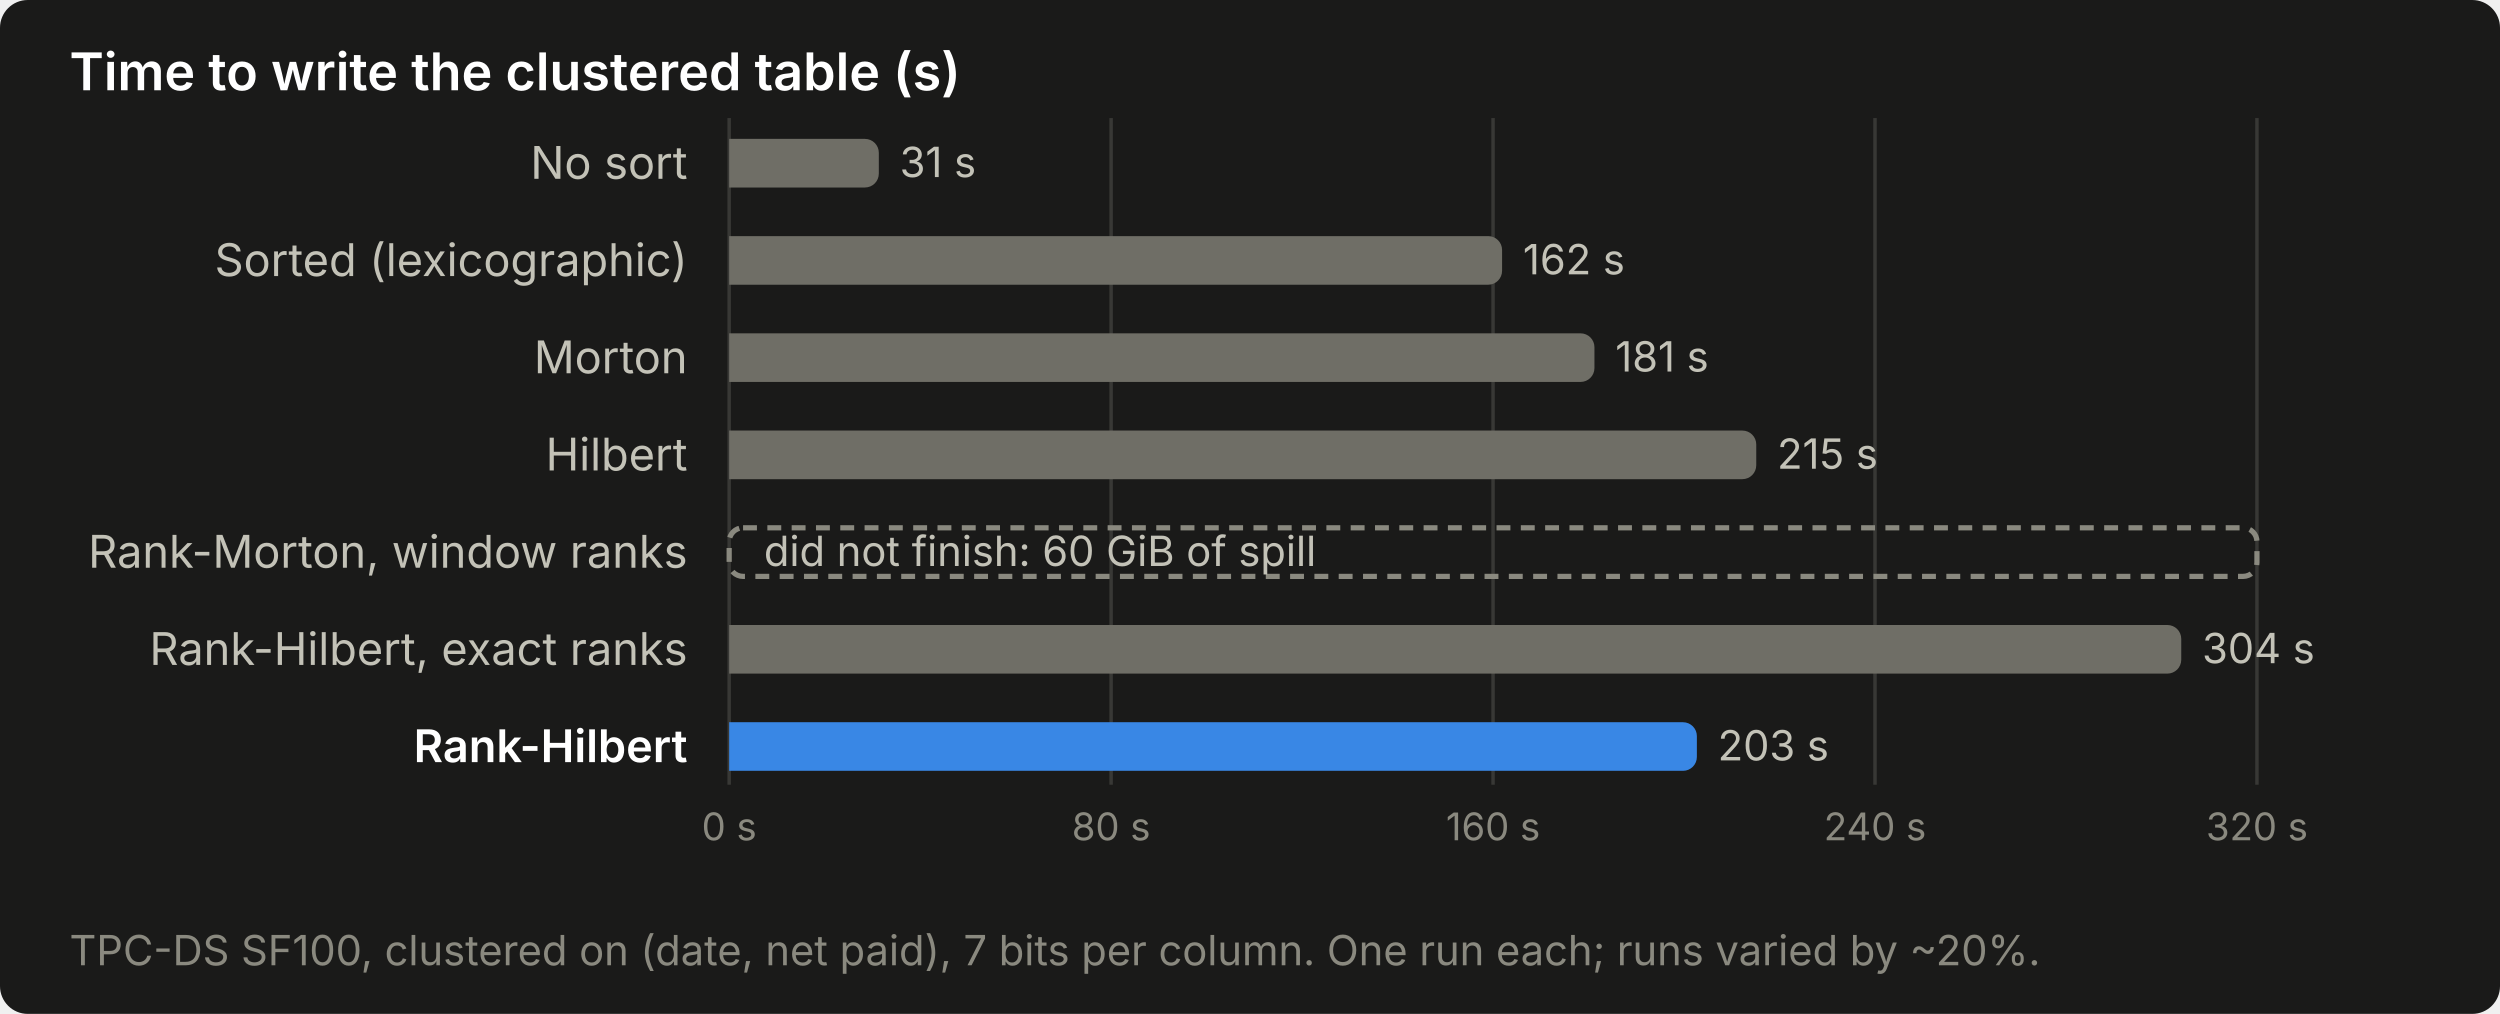
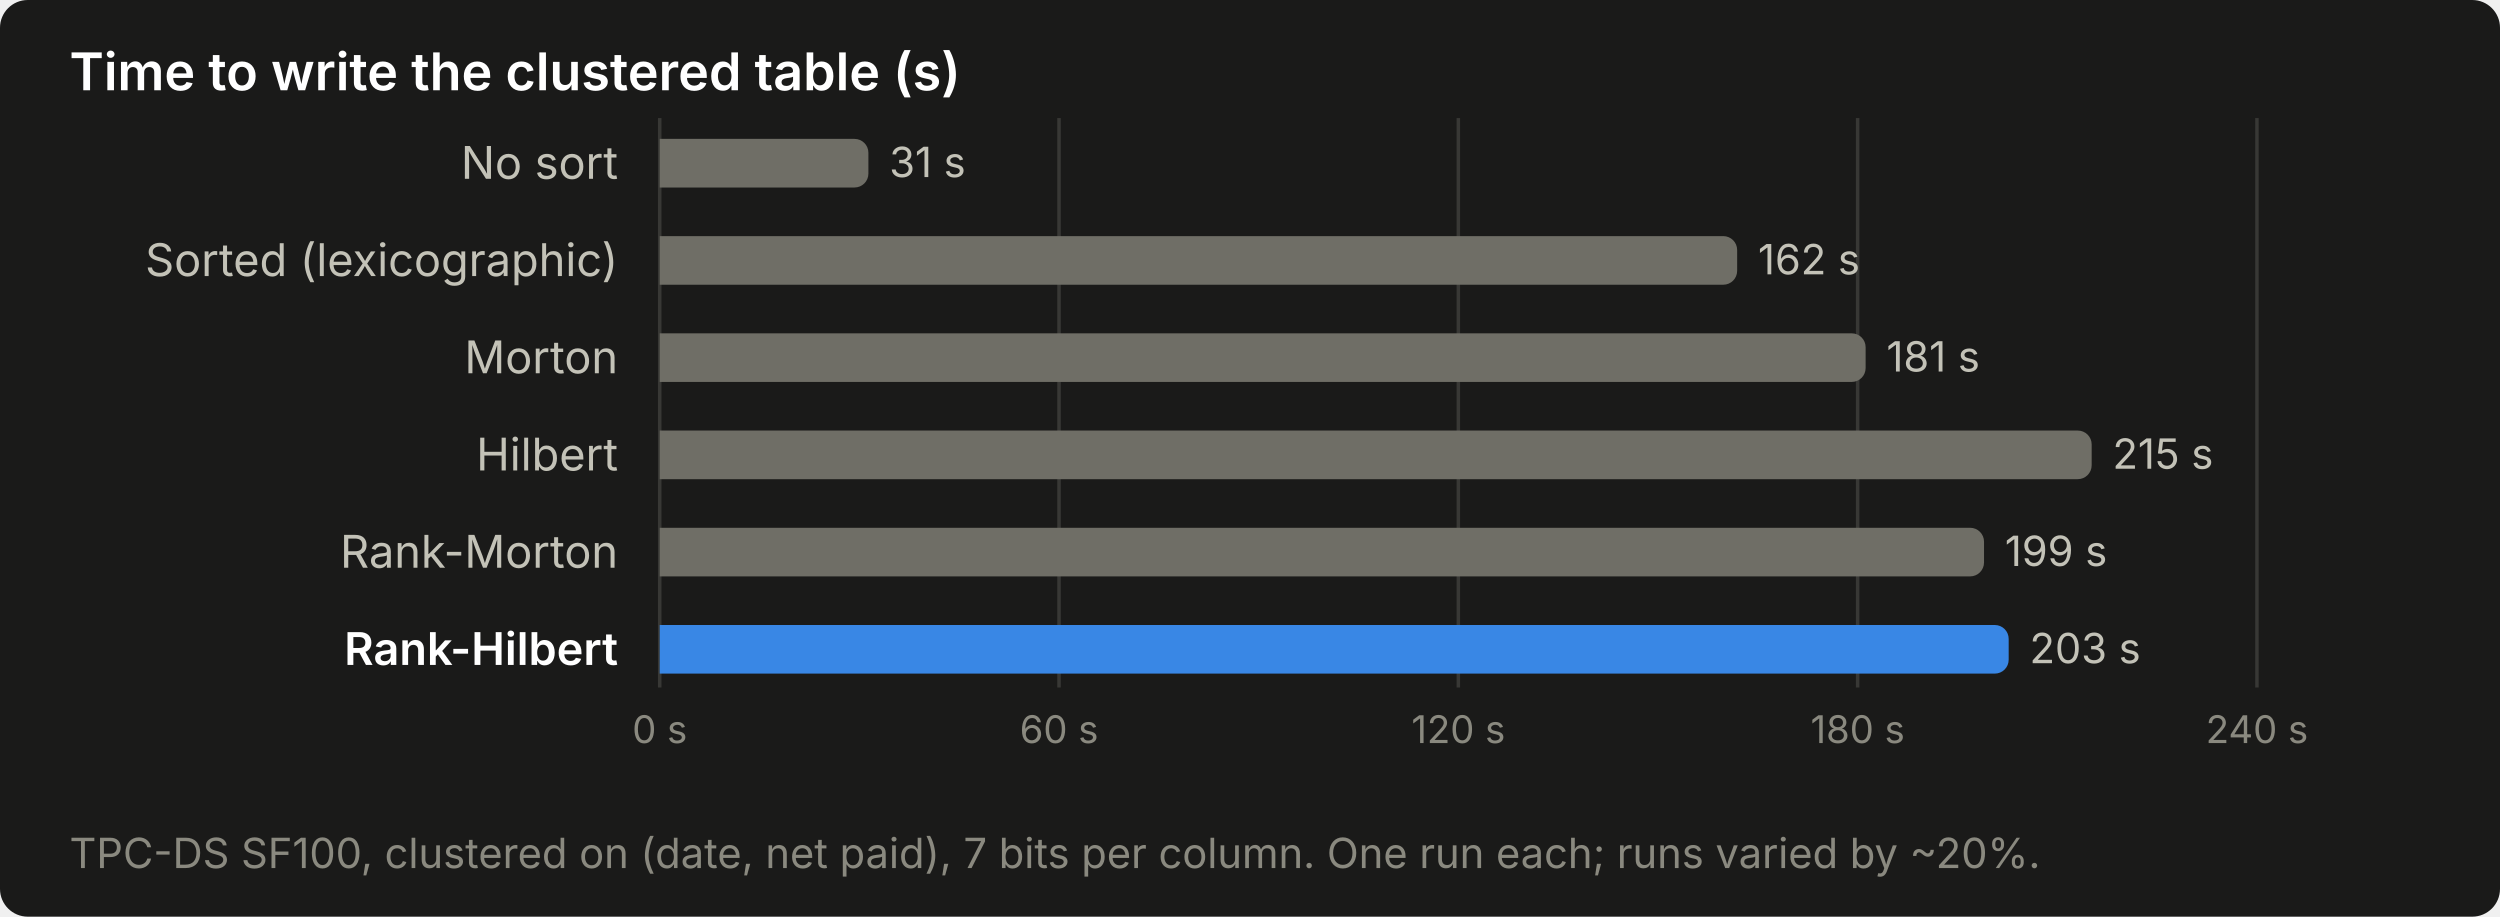
- <svg xmlns="http://www.w3.org/2000/svg" viewBox="0 0 720 292" width="720" height="292" role="img" aria-label="Time to write the clustered table (s)" font-family="Inter, system-ui, -apple-system, 'Segoe UI', sans-serif">
-   <rect width="720" height="292" rx="8" fill="#1a1a19" />
+ <svg xmlns="http://www.w3.org/2000/svg" viewBox="0 0 720 264" width="720" height="264" role="img" aria-label="Time to write the clustered table (s)" font-family="Inter, system-ui, -apple-system, 'Segoe UI', sans-serif">
+   <rect width="720" height="264" rx="8" fill="#1a1a19" />
  <text x="20.0" y="26.0" font-size="15" fill="#ffffff" text-anchor="start" font-weight="600">Time to write the clustered table (s)</text>
-   <line x1="210.0" y1="34" x2="210.0" y2="226" stroke="#383835" stroke-width="1" />
-   <text x="210.0" y="242.0" font-size="11" fill="#8a897f" text-anchor="middle" font-weight="400">0 s</text>
-   <line x1="320.0" y1="34" x2="320.0" y2="226" stroke="#383835" stroke-width="1" />
-   <text x="320.0" y="242.0" font-size="11" fill="#8a897f" text-anchor="middle" font-weight="400">80 s</text>
-   <line x1="430.0" y1="34" x2="430.0" y2="226" stroke="#383835" stroke-width="1" />
-   <text x="430.0" y="242.0" font-size="11" fill="#8a897f" text-anchor="middle" font-weight="400">160 s</text>
-   <line x1="540.0" y1="34" x2="540.0" y2="226" stroke="#383835" stroke-width="1" />
-   <text x="540.0" y="242.0" font-size="11" fill="#8a897f" text-anchor="middle" font-weight="400">240 s</text>
-   <line x1="650.0" y1="34" x2="650.0" y2="226" stroke="#383835" stroke-width="1" />
-   <text x="650.0" y="242.0" font-size="11" fill="#8a897f" text-anchor="middle" font-weight="400">320 s</text>
-   <text x="198.0" y="51.5" font-size="13" fill="#c3c2b7" text-anchor="end" font-weight="400">No sort</text>
-   <path d="M210.0,40.0 h39.1 a4,4 0 0 1 4,4 v6.0 a4,4 0 0 1 -4,4 h-39.1 z" fill="#6f6e66" />
-   <text x="259.1" y="51.0" font-size="12" fill="#c3c2b7" text-anchor="start" font-weight="400">31 s</text>
-   <text x="198.0" y="79.5" font-size="13" fill="#c3c2b7" text-anchor="end" font-weight="400">Sorted (lexicographic)</text>
-   <path d="M210.0,68.0 h218.6 a4,4 0 0 1 4,4 v6.0 a4,4 0 0 1 -4,4 h-218.6 z" fill="#6f6e66" />
-   <text x="438.6" y="79.0" font-size="12" fill="#c3c2b7" text-anchor="start" font-weight="400">162 s</text>
-   <text x="198.0" y="107.5" font-size="13" fill="#c3c2b7" text-anchor="end" font-weight="400">Morton</text>
-   <path d="M210.0,96.0 h245.2 a4,4 0 0 1 4,4 v6.0 a4,4 0 0 1 -4,4 h-245.2 z" fill="#6f6e66" />
-   <text x="465.2" y="107.0" font-size="12" fill="#c3c2b7" text-anchor="start" font-weight="400">181 s</text>
-   <text x="198.0" y="135.5" font-size="13" fill="#c3c2b7" text-anchor="end" font-weight="400">Hilbert</text>
-   <path d="M210.0,124.0 h291.8 a4,4 0 0 1 4,4 v6.0 a4,4 0 0 1 -4,4 h-291.8 z" fill="#6f6e66" />
-   <text x="511.8" y="135.0" font-size="12" fill="#c3c2b7" text-anchor="start" font-weight="400">215 s</text>
-   <text x="198.0" y="163.5" font-size="13" fill="#c3c2b7" text-anchor="end" font-weight="400">Rank-Morton, window ranks</text>
-   <rect x="210" y="152" width="440" height="14" rx="4" fill="none" stroke="#8a897f" stroke-width="1.5" stroke-dasharray="4 3" />
-   <text x="220.0" y="163.0" font-size="12" fill="#c3c2b7" text-anchor="start" font-weight="400">did not finish: 60 GiB of spill</text>
-   <text x="198.0" y="191.5" font-size="13" fill="#c3c2b7" text-anchor="end" font-weight="400">Rank-Hilbert, exact ranks</text>
-   <path d="M210.0,180.0 h414.2 a4,4 0 0 1 4,4 v6.0 a4,4 0 0 1 -4,4 h-414.2 z" fill="#6f6e66" />
-   <text x="634.2" y="191.0" font-size="12" fill="#c3c2b7" text-anchor="start" font-weight="400">304 s</text>
-   <text x="198.0" y="219.5" font-size="13" fill="#ffffff" text-anchor="end" font-weight="600">Rank-Hilbert</text>
-   <path d="M210.0,208.0 h274.7 a4,4 0 0 1 4,4 v6.0 a4,4 0 0 1 -4,4 h-274.7 z" fill="#3987e5" />
-   <text x="494.7" y="219.0" font-size="12" fill="#c3c2b7" text-anchor="start" font-weight="400">203 s</text>
-   <text x="20.0" y="278.0" font-size="12" fill="#8a897f" text-anchor="start" font-weight="400">TPC-DS SF100, clustered on (date, net paid), 7 bits per column. One run each; runs varied by ~20%.</text>
+   <line x1="190.0" y1="34" x2="190.0" y2="198" stroke="#383835" stroke-width="1" />
+   <text x="190.0" y="214.0" font-size="11" fill="#8a897f" text-anchor="middle" font-weight="400">0 s</text>
+   <line x1="305.0" y1="34" x2="305.0" y2="198" stroke="#383835" stroke-width="1" />
+   <text x="305.0" y="214.0" font-size="11" fill="#8a897f" text-anchor="middle" font-weight="400">60 s</text>
+   <line x1="420.0" y1="34" x2="420.0" y2="198" stroke="#383835" stroke-width="1" />
+   <text x="420.0" y="214.0" font-size="11" fill="#8a897f" text-anchor="middle" font-weight="400">120 s</text>
+   <line x1="535.0" y1="34" x2="535.0" y2="198" stroke="#383835" stroke-width="1" />
+   <text x="535.0" y="214.0" font-size="11" fill="#8a897f" text-anchor="middle" font-weight="400">180 s</text>
+   <line x1="650.0" y1="34" x2="650.0" y2="198" stroke="#383835" stroke-width="1" />
+   <text x="650.0" y="214.0" font-size="11" fill="#8a897f" text-anchor="middle" font-weight="400">240 s</text>
+   <text x="178.0" y="51.5" font-size="13" fill="#c3c2b7" text-anchor="end" font-weight="400">No sort</text>
+   <path d="M190.0,40.0 h56.1 a4,4 0 0 1 4,4 v6.0 a4,4 0 0 1 -4,4 h-56.1 z" fill="#6f6e66" />
+   <text x="256.1" y="51.0" font-size="12" fill="#c3c2b7" text-anchor="start" font-weight="400">31 s</text>
+   <text x="178.0" y="79.5" font-size="13" fill="#c3c2b7" text-anchor="end" font-weight="400">Sorted (lexicographic)</text>
+   <path d="M190.0,68.0 h306.3 a4,4 0 0 1 4,4 v6.0 a4,4 0 0 1 -4,4 h-306.3 z" fill="#6f6e66" />
+   <text x="506.3" y="79.0" font-size="12" fill="#c3c2b7" text-anchor="start" font-weight="400">162 s</text>
+   <text x="178.0" y="107.5" font-size="13" fill="#c3c2b7" text-anchor="end" font-weight="400">Morton</text>
+   <path d="M190.0,96.0 h343.3 a4,4 0 0 1 4,4 v6.0 a4,4 0 0 1 -4,4 h-343.3 z" fill="#6f6e66" />
+   <text x="543.3" y="107.0" font-size="12" fill="#c3c2b7" text-anchor="start" font-weight="400">181 s</text>
+   <text x="178.0" y="135.5" font-size="13" fill="#c3c2b7" text-anchor="end" font-weight="400">Hilbert</text>
+   <path d="M190.0,124.0 h408.4 a4,4 0 0 1 4,4 v6.0 a4,4 0 0 1 -4,4 h-408.4 z" fill="#6f6e66" />
+   <text x="608.4" y="135.0" font-size="12" fill="#c3c2b7" text-anchor="start" font-weight="400">215 s</text>
+   <text x="178.0" y="163.5" font-size="13" fill="#c3c2b7" text-anchor="end" font-weight="400">Rank-Morton</text>
+   <path d="M190.0,152.0 h377.4 a4,4 0 0 1 4,4 v6.0 a4,4 0 0 1 -4,4 h-377.4 z" fill="#6f6e66" />
+   <text x="577.4" y="163.0" font-size="12" fill="#c3c2b7" text-anchor="start" font-weight="400">199 s</text>
+   <text x="178.0" y="191.5" font-size="13" fill="#ffffff" text-anchor="end" font-weight="600">Rank-Hilbert</text>
+   <path d="M190.0,180.0 h384.5 a4,4 0 0 1 4,4 v6.0 a4,4 0 0 1 -4,4 h-384.5 z" fill="#3987e5" />
+   <text x="584.5" y="191.0" font-size="12" fill="#c3c2b7" text-anchor="start" font-weight="400">203 s</text>
+   <text x="20.0" y="250.0" font-size="12" fill="#8a897f" text-anchor="start" font-weight="400">TPC-DS SF100, clustered on (date, net paid), 7 bits per column. One run each; runs varied by ~20%.</text>
</svg>
